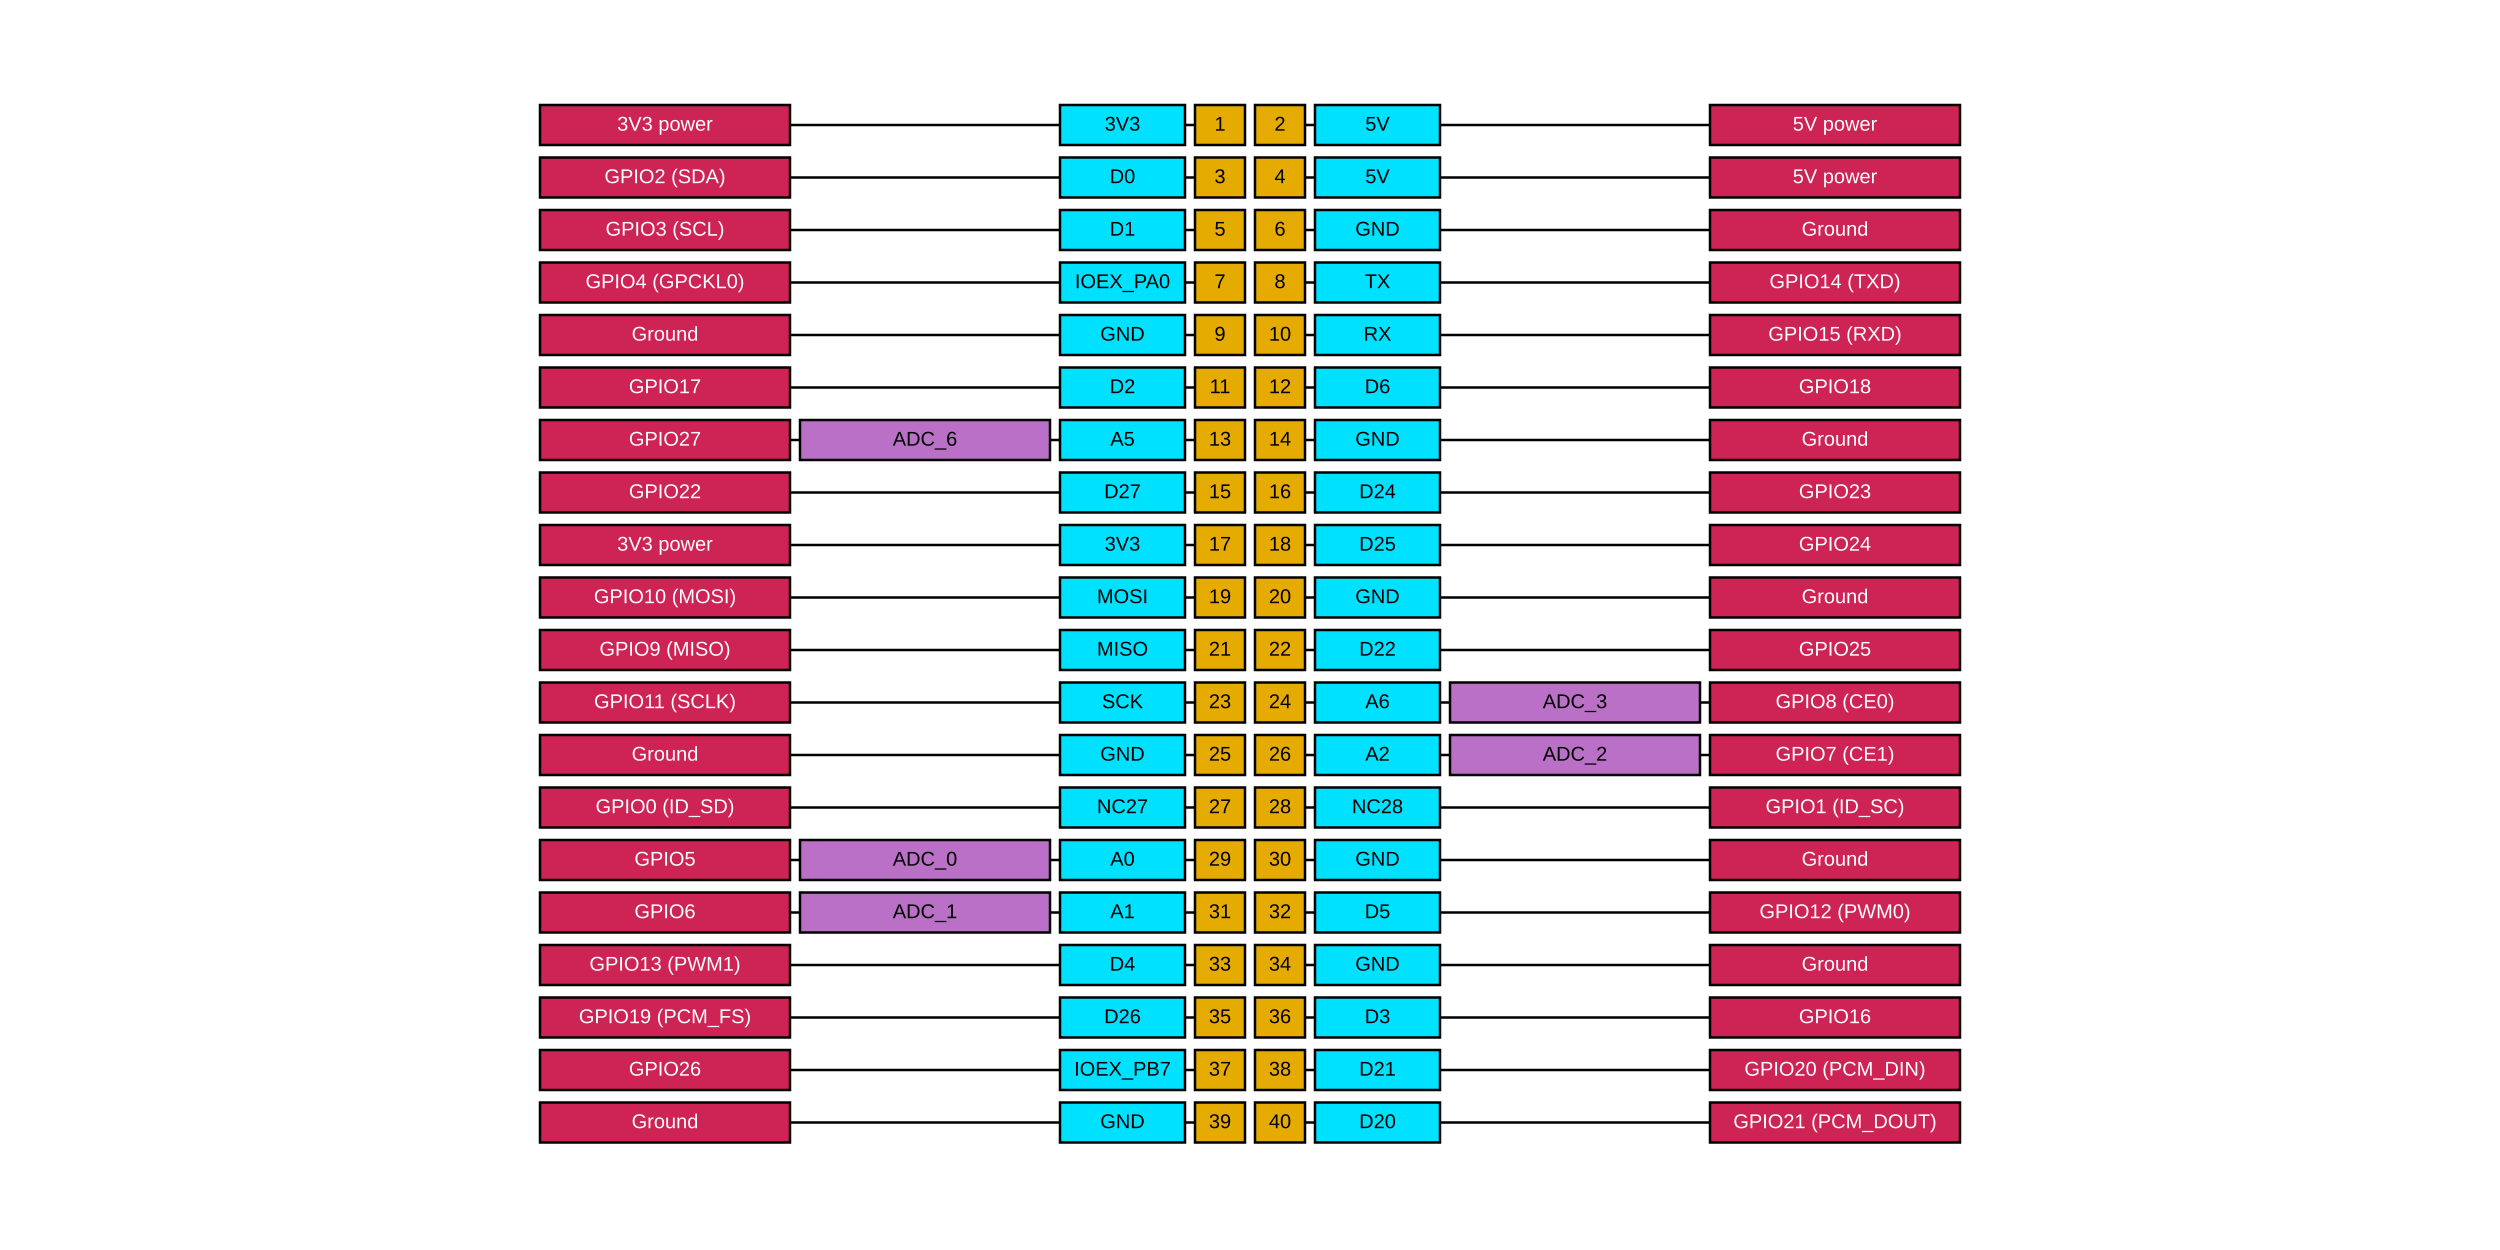
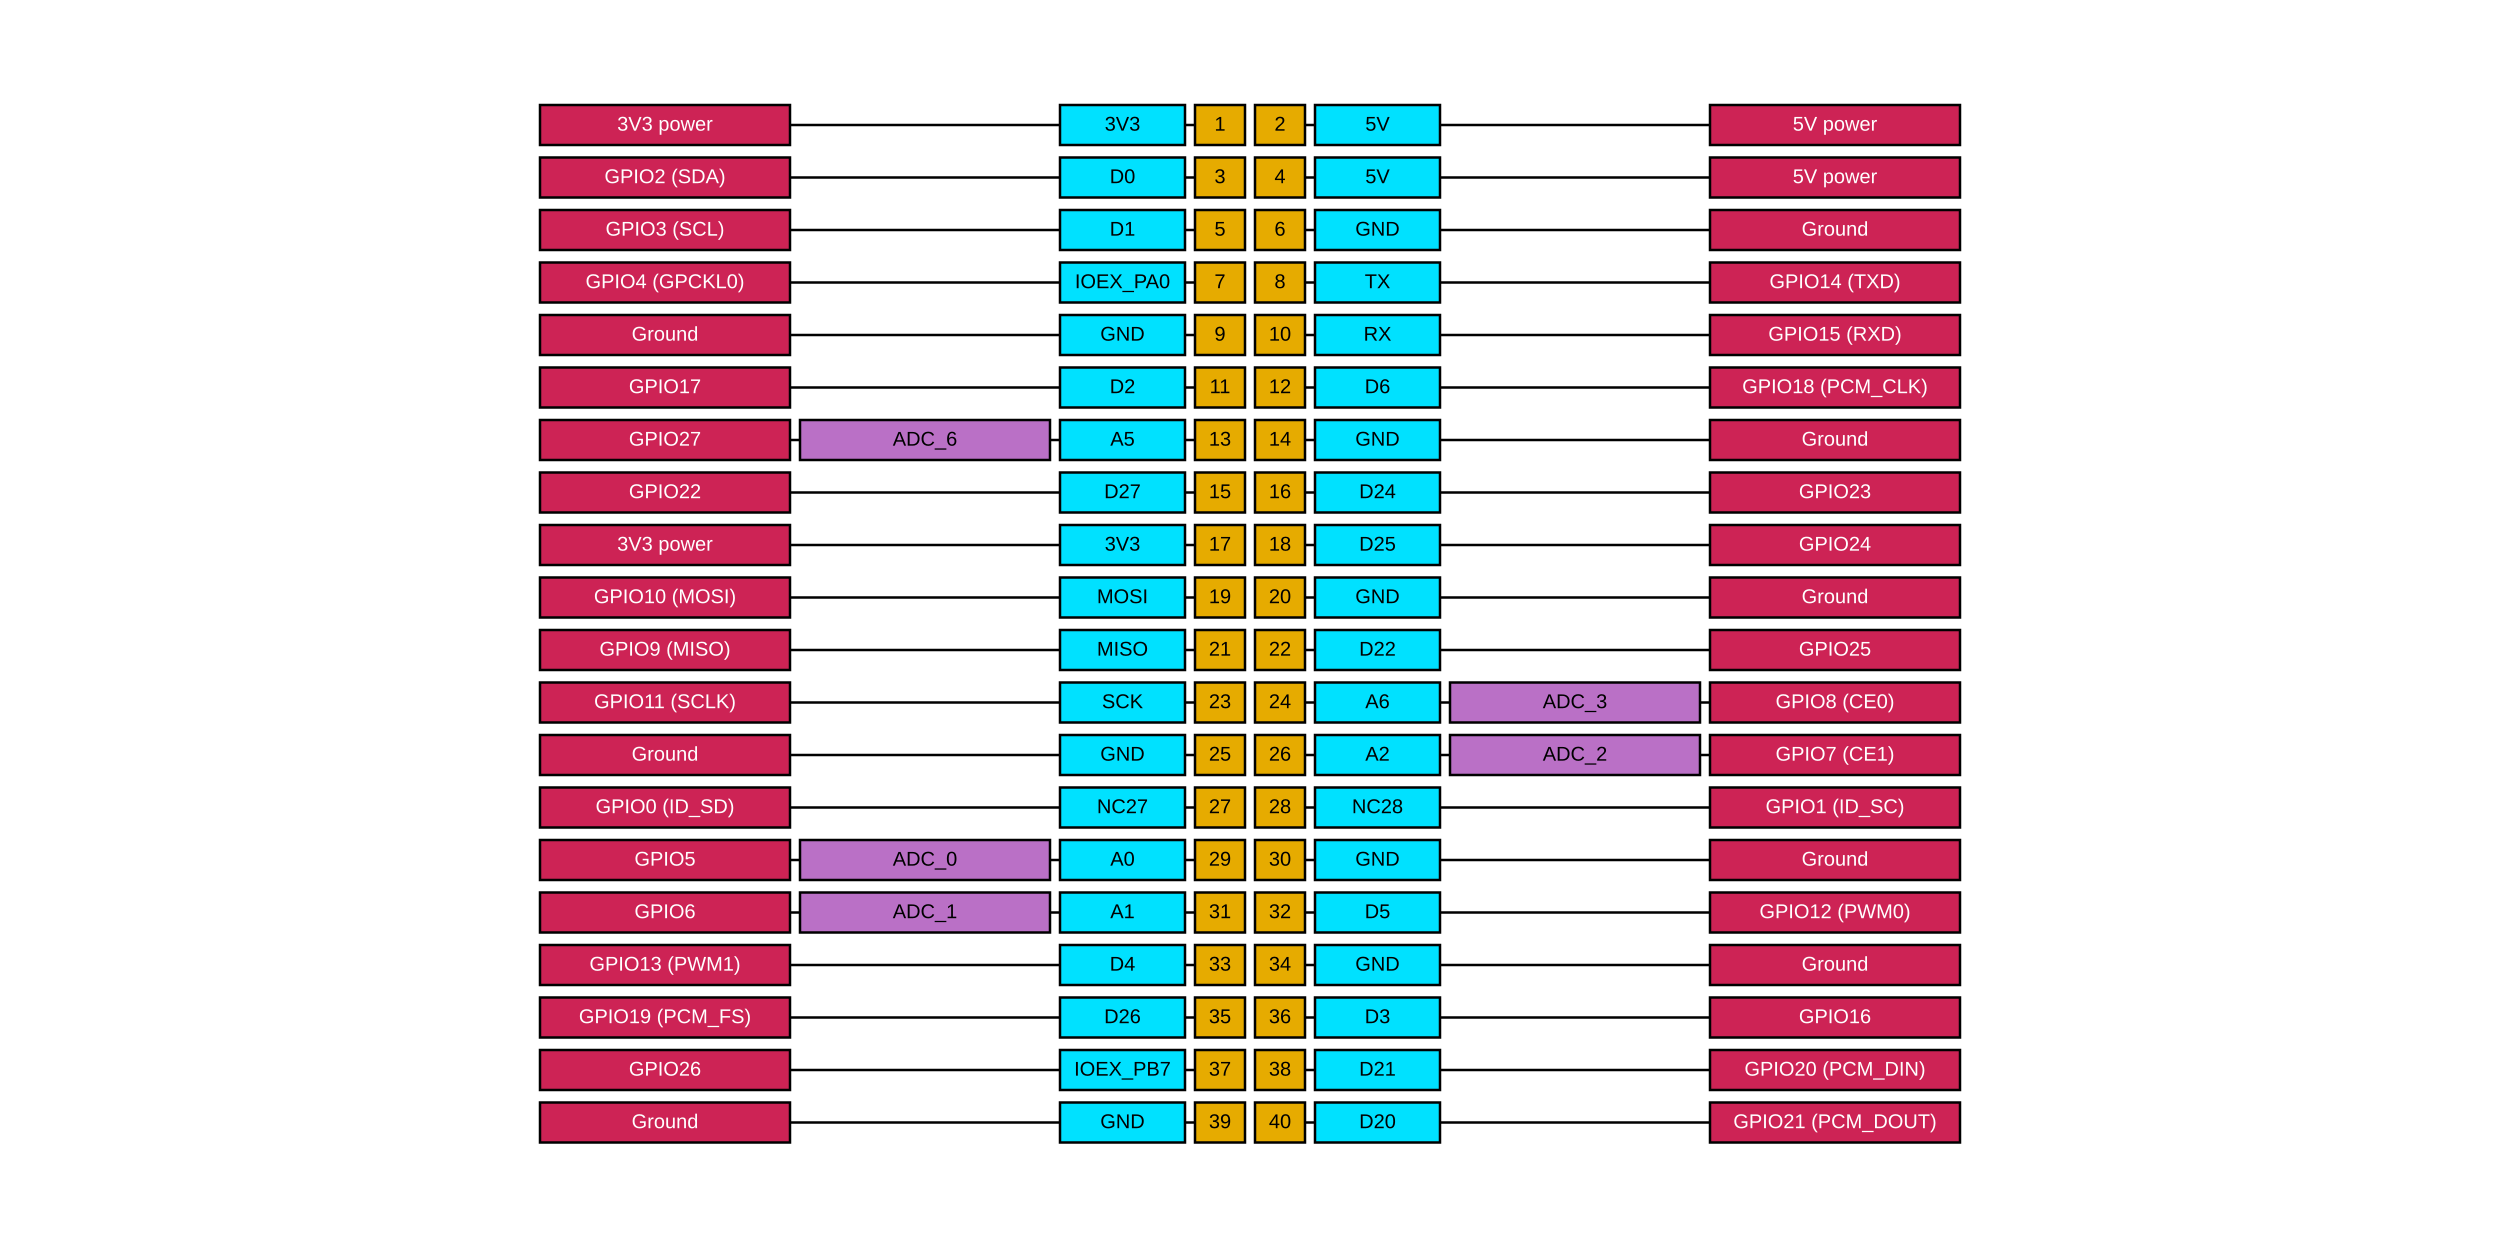
<svg xmlns="http://www.w3.org/2000/svg" width="1000" height="500">
  <rect x="0" y="0" width="1000" height="500" fill="white">
  </rect>
  <g transform="translate(498,50) ">
    <line x1="0" y1="0" x2="0" y2="0" stroke="black" stroke-width="1">
    </line>
    <rect x="-20" y="-8" width="20" height="16" stroke="black" fill="#E6AB00">
    </rect>
    <text x="-10" y="0" text-anchor="middle" dominant-baseline="middle" font-family="Arial, Helvetica, sans-serif" font-size="8px" fill="black">
1    </text>
    <line x1="-20" y1="0" x2="-24" y2="0" stroke="black" stroke-width="1">
    </line>
    <rect x="-74" y="-8" width="50" height="16" stroke="black" fill="#00E1FF">
    </rect>
    <text x="-49" y="0" text-anchor="middle" dominant-baseline="middle" font-family="Arial, Helvetica, sans-serif" font-size="8px" fill="black">
3V3    </text>
    <line x1="-74" y1="0" x2="-182" y2="0" stroke="black" stroke-width="1">
    </line>
    <rect x="-282" y="-8" width="100" height="16" stroke="black" fill="#CD2355">
    </rect>
    <text x="-232" y="0" text-anchor="middle" dominant-baseline="middle" font-family="Arial, Helvetica, sans-serif" font-size="8px" fill="white">
3V3 power    </text>
  </g>
  <g transform="translate(498,71) ">
    <line x1="0" y1="0" x2="0" y2="0" stroke="black" stroke-width="1">
    </line>
    <rect x="-20" y="-8" width="20" height="16" stroke="black" fill="#E6AB00">
    </rect>
    <text x="-10" y="0" text-anchor="middle" dominant-baseline="middle" font-family="Arial, Helvetica, sans-serif" font-size="8px" fill="black">
3    </text>
    <line x1="-20" y1="0" x2="-24" y2="0" stroke="black" stroke-width="1">
    </line>
    <rect x="-74" y="-8" width="50" height="16" stroke="black" fill="#00E1FF">
    </rect>
    <text x="-49" y="0" text-anchor="middle" dominant-baseline="middle" font-family="Arial, Helvetica, sans-serif" font-size="8px" fill="black">
D0    </text>
    <line x1="-74" y1="0" x2="-182" y2="0" stroke="black" stroke-width="1">
    </line>
    <rect x="-282" y="-8" width="100" height="16" stroke="black" fill="#CD2355">
    </rect>
    <text x="-232" y="0" text-anchor="middle" dominant-baseline="middle" font-family="Arial, Helvetica, sans-serif" font-size="8px" fill="white">
GPIO2 (SDA)    </text>
  </g>
  <g transform="translate(498,92) ">
    <line x1="0" y1="0" x2="0" y2="0" stroke="black" stroke-width="1">
    </line>
    <rect x="-20" y="-8" width="20" height="16" stroke="black" fill="#E6AB00">
    </rect>
    <text x="-10" y="0" text-anchor="middle" dominant-baseline="middle" font-family="Arial, Helvetica, sans-serif" font-size="8px" fill="black">
5    </text>
    <line x1="-20" y1="0" x2="-24" y2="0" stroke="black" stroke-width="1">
    </line>
    <rect x="-74" y="-8" width="50" height="16" stroke="black" fill="#00E1FF">
    </rect>
    <text x="-49" y="0" text-anchor="middle" dominant-baseline="middle" font-family="Arial, Helvetica, sans-serif" font-size="8px" fill="black">
D1    </text>
    <line x1="-74" y1="0" x2="-182" y2="0" stroke="black" stroke-width="1">
    </line>
    <rect x="-282" y="-8" width="100" height="16" stroke="black" fill="#CD2355">
    </rect>
    <text x="-232" y="0" text-anchor="middle" dominant-baseline="middle" font-family="Arial, Helvetica, sans-serif" font-size="8px" fill="white">
GPIO3 (SCL)    </text>
  </g>
  <g transform="translate(498,113) ">
    <line x1="0" y1="0" x2="0" y2="0" stroke="black" stroke-width="1">
    </line>
    <rect x="-20" y="-8" width="20" height="16" stroke="black" fill="#E6AB00">
    </rect>
    <text x="-10" y="0" text-anchor="middle" dominant-baseline="middle" font-family="Arial, Helvetica, sans-serif" font-size="8px" fill="black">
7    </text>
    <line x1="-20" y1="0" x2="-24" y2="0" stroke="black" stroke-width="1">
    </line>
    <rect x="-74" y="-8" width="50" height="16" stroke="black" fill="#00E1FF">
    </rect>
    <text x="-49" y="0" text-anchor="middle" dominant-baseline="middle" font-family="Arial, Helvetica, sans-serif" font-size="8px" fill="black">
IOEX_PA0    </text>
    <line x1="-74" y1="0" x2="-182" y2="0" stroke="black" stroke-width="1">
    </line>
    <rect x="-282" y="-8" width="100" height="16" stroke="black" fill="#CD2355">
    </rect>
    <text x="-232" y="0" text-anchor="middle" dominant-baseline="middle" font-family="Arial, Helvetica, sans-serif" font-size="8px" fill="white">
GPIO4 (GPCKL0)    </text>
  </g>
  <g transform="translate(498,134) ">
    <line x1="0" y1="0" x2="0" y2="0" stroke="black" stroke-width="1">
    </line>
    <rect x="-20" y="-8" width="20" height="16" stroke="black" fill="#E6AB00">
    </rect>
    <text x="-10" y="0" text-anchor="middle" dominant-baseline="middle" font-family="Arial, Helvetica, sans-serif" font-size="8px" fill="black">
9    </text>
    <line x1="-20" y1="0" x2="-24" y2="0" stroke="black" stroke-width="1">
    </line>
    <rect x="-74" y="-8" width="50" height="16" stroke="black" fill="#00E1FF">
    </rect>
    <text x="-49" y="0" text-anchor="middle" dominant-baseline="middle" font-family="Arial, Helvetica, sans-serif" font-size="8px" fill="black">
GND    </text>
    <line x1="-74" y1="0" x2="-182" y2="0" stroke="black" stroke-width="1">
    </line>
    <rect x="-282" y="-8" width="100" height="16" stroke="black" fill="#CD2355">
    </rect>
    <text x="-232" y="0" text-anchor="middle" dominant-baseline="middle" font-family="Arial, Helvetica, sans-serif" font-size="8px" fill="white">
Ground    </text>
  </g>
  <g transform="translate(498,155) ">
    <line x1="0" y1="0" x2="0" y2="0" stroke="black" stroke-width="1">
    </line>
    <rect x="-20" y="-8" width="20" height="16" stroke="black" fill="#E6AB00">
    </rect>
    <text x="-10" y="0" text-anchor="middle" dominant-baseline="middle" font-family="Arial, Helvetica, sans-serif" font-size="8px" fill="black">
11    </text>
    <line x1="-20" y1="0" x2="-24" y2="0" stroke="black" stroke-width="1">
    </line>
    <rect x="-74" y="-8" width="50" height="16" stroke="black" fill="#00E1FF">
    </rect>
    <text x="-49" y="0" text-anchor="middle" dominant-baseline="middle" font-family="Arial, Helvetica, sans-serif" font-size="8px" fill="black">
D2    </text>
    <line x1="-74" y1="0" x2="-182" y2="0" stroke="black" stroke-width="1">
    </line>
    <rect x="-282" y="-8" width="100" height="16" stroke="black" fill="#CD2355">
    </rect>
    <text x="-232" y="0" text-anchor="middle" dominant-baseline="middle" font-family="Arial, Helvetica, sans-serif" font-size="8px" fill="white">
GPIO17    </text>
  </g>
  <g transform="translate(498,176) ">
    <line x1="0" y1="0" x2="0" y2="0" stroke="black" stroke-width="1">
    </line>
    <rect x="-20" y="-8" width="20" height="16" stroke="black" fill="#E6AB00">
    </rect>
    <text x="-10" y="0" text-anchor="middle" dominant-baseline="middle" font-family="Arial, Helvetica, sans-serif" font-size="8px" fill="black">
13    </text>
    <line x1="-20" y1="0" x2="-24" y2="0" stroke="black" stroke-width="1">
    </line>
    <rect x="-74" y="-8" width="50" height="16" stroke="black" fill="#00E1FF">
    </rect>
    <text x="-49" y="0" text-anchor="middle" dominant-baseline="middle" font-family="Arial, Helvetica, sans-serif" font-size="8px" fill="black">
A5    </text>
    <line x1="-74" y1="0" x2="-78" y2="0" stroke="black" stroke-width="1">
    </line>
    <rect x="-178" y="-8" width="100" height="16" stroke="black" fill="#BA70C6">
    </rect>
    <text x="-128" y="0" text-anchor="middle" dominant-baseline="middle" font-family="Arial, Helvetica, sans-serif" font-size="8px" fill="black">
ADC_6    </text>
    <line x1="-178" y1="0" x2="-182" y2="0" stroke="black" stroke-width="1">
    </line>
    <rect x="-282" y="-8" width="100" height="16" stroke="black" fill="#CD2355">
    </rect>
    <text x="-232" y="0" text-anchor="middle" dominant-baseline="middle" font-family="Arial, Helvetica, sans-serif" font-size="8px" fill="white">
GPIO27    </text>
  </g>
  <g transform="translate(498,197) ">
    <line x1="0" y1="0" x2="0" y2="0" stroke="black" stroke-width="1">
    </line>
    <rect x="-20" y="-8" width="20" height="16" stroke="black" fill="#E6AB00">
    </rect>
    <text x="-10" y="0" text-anchor="middle" dominant-baseline="middle" font-family="Arial, Helvetica, sans-serif" font-size="8px" fill="black">
15    </text>
    <line x1="-20" y1="0" x2="-24" y2="0" stroke="black" stroke-width="1">
    </line>
    <rect x="-74" y="-8" width="50" height="16" stroke="black" fill="#00E1FF">
    </rect>
    <text x="-49" y="0" text-anchor="middle" dominant-baseline="middle" font-family="Arial, Helvetica, sans-serif" font-size="8px" fill="black">
D27    </text>
    <line x1="-74" y1="0" x2="-182" y2="0" stroke="black" stroke-width="1">
    </line>
    <rect x="-282" y="-8" width="100" height="16" stroke="black" fill="#CD2355">
    </rect>
    <text x="-232" y="0" text-anchor="middle" dominant-baseline="middle" font-family="Arial, Helvetica, sans-serif" font-size="8px" fill="white">
GPIO22    </text>
  </g>
  <g transform="translate(498,218) ">
    <line x1="0" y1="0" x2="0" y2="0" stroke="black" stroke-width="1">
    </line>
    <rect x="-20" y="-8" width="20" height="16" stroke="black" fill="#E6AB00">
    </rect>
    <text x="-10" y="0" text-anchor="middle" dominant-baseline="middle" font-family="Arial, Helvetica, sans-serif" font-size="8px" fill="black">
17    </text>
    <line x1="-20" y1="0" x2="-24" y2="0" stroke="black" stroke-width="1">
    </line>
    <rect x="-74" y="-8" width="50" height="16" stroke="black" fill="#00E1FF">
    </rect>
    <text x="-49" y="0" text-anchor="middle" dominant-baseline="middle" font-family="Arial, Helvetica, sans-serif" font-size="8px" fill="black">
3V3    </text>
    <line x1="-74" y1="0" x2="-182" y2="0" stroke="black" stroke-width="1">
    </line>
    <rect x="-282" y="-8" width="100" height="16" stroke="black" fill="#CD2355">
    </rect>
    <text x="-232" y="0" text-anchor="middle" dominant-baseline="middle" font-family="Arial, Helvetica, sans-serif" font-size="8px" fill="white">
3V3 power    </text>
  </g>
  <g transform="translate(498,239) ">
    <line x1="0" y1="0" x2="0" y2="0" stroke="black" stroke-width="1">
    </line>
    <rect x="-20" y="-8" width="20" height="16" stroke="black" fill="#E6AB00">
    </rect>
    <text x="-10" y="0" text-anchor="middle" dominant-baseline="middle" font-family="Arial, Helvetica, sans-serif" font-size="8px" fill="black">
19    </text>
    <line x1="-20" y1="0" x2="-24" y2="0" stroke="black" stroke-width="1">
    </line>
    <rect x="-74" y="-8" width="50" height="16" stroke="black" fill="#00E1FF">
    </rect>
    <text x="-49" y="0" text-anchor="middle" dominant-baseline="middle" font-family="Arial, Helvetica, sans-serif" font-size="8px" fill="black">
MOSI    </text>
    <line x1="-74" y1="0" x2="-182" y2="0" stroke="black" stroke-width="1">
    </line>
    <rect x="-282" y="-8" width="100" height="16" stroke="black" fill="#CD2355">
    </rect>
    <text x="-232" y="0" text-anchor="middle" dominant-baseline="middle" font-family="Arial, Helvetica, sans-serif" font-size="8px" fill="white">
GPIO10 (MOSI)    </text>
  </g>
  <g transform="translate(498,260) ">
    <line x1="0" y1="0" x2="0" y2="0" stroke="black" stroke-width="1">
    </line>
    <rect x="-20" y="-8" width="20" height="16" stroke="black" fill="#E6AB00">
    </rect>
    <text x="-10" y="0" text-anchor="middle" dominant-baseline="middle" font-family="Arial, Helvetica, sans-serif" font-size="8px" fill="black">
21    </text>
    <line x1="-20" y1="0" x2="-24" y2="0" stroke="black" stroke-width="1">
    </line>
    <rect x="-74" y="-8" width="50" height="16" stroke="black" fill="#00E1FF">
    </rect>
    <text x="-49" y="0" text-anchor="middle" dominant-baseline="middle" font-family="Arial, Helvetica, sans-serif" font-size="8px" fill="black">
MISO    </text>
    <line x1="-74" y1="0" x2="-182" y2="0" stroke="black" stroke-width="1">
    </line>
    <rect x="-282" y="-8" width="100" height="16" stroke="black" fill="#CD2355">
    </rect>
    <text x="-232" y="0" text-anchor="middle" dominant-baseline="middle" font-family="Arial, Helvetica, sans-serif" font-size="8px" fill="white">
GPIO9 (MISO)    </text>
  </g>
  <g transform="translate(498,281) ">
    <line x1="0" y1="0" x2="0" y2="0" stroke="black" stroke-width="1">
    </line>
    <rect x="-20" y="-8" width="20" height="16" stroke="black" fill="#E6AB00">
    </rect>
    <text x="-10" y="0" text-anchor="middle" dominant-baseline="middle" font-family="Arial, Helvetica, sans-serif" font-size="8px" fill="black">
23    </text>
    <line x1="-20" y1="0" x2="-24" y2="0" stroke="black" stroke-width="1">
    </line>
    <rect x="-74" y="-8" width="50" height="16" stroke="black" fill="#00E1FF">
    </rect>
    <text x="-49" y="0" text-anchor="middle" dominant-baseline="middle" font-family="Arial, Helvetica, sans-serif" font-size="8px" fill="black">
SCK    </text>
    <line x1="-74" y1="0" x2="-182" y2="0" stroke="black" stroke-width="1">
    </line>
    <rect x="-282" y="-8" width="100" height="16" stroke="black" fill="#CD2355">
    </rect>
    <text x="-232" y="0" text-anchor="middle" dominant-baseline="middle" font-family="Arial, Helvetica, sans-serif" font-size="8px" fill="white">
GPIO11 (SCLK)    </text>
  </g>
  <g transform="translate(498,302) ">
    <line x1="0" y1="0" x2="0" y2="0" stroke="black" stroke-width="1">
    </line>
    <rect x="-20" y="-8" width="20" height="16" stroke="black" fill="#E6AB00">
    </rect>
    <text x="-10" y="0" text-anchor="middle" dominant-baseline="middle" font-family="Arial, Helvetica, sans-serif" font-size="8px" fill="black">
25    </text>
    <line x1="-20" y1="0" x2="-24" y2="0" stroke="black" stroke-width="1">
    </line>
    <rect x="-74" y="-8" width="50" height="16" stroke="black" fill="#00E1FF">
    </rect>
    <text x="-49" y="0" text-anchor="middle" dominant-baseline="middle" font-family="Arial, Helvetica, sans-serif" font-size="8px" fill="black">
GND    </text>
    <line x1="-74" y1="0" x2="-182" y2="0" stroke="black" stroke-width="1">
    </line>
    <rect x="-282" y="-8" width="100" height="16" stroke="black" fill="#CD2355">
    </rect>
    <text x="-232" y="0" text-anchor="middle" dominant-baseline="middle" font-family="Arial, Helvetica, sans-serif" font-size="8px" fill="white">
Ground    </text>
  </g>
  <g transform="translate(498,323) ">
    <line x1="0" y1="0" x2="0" y2="0" stroke="black" stroke-width="1">
    </line>
    <rect x="-20" y="-8" width="20" height="16" stroke="black" fill="#E6AB00">
    </rect>
    <text x="-10" y="0" text-anchor="middle" dominant-baseline="middle" font-family="Arial, Helvetica, sans-serif" font-size="8px" fill="black">
27    </text>
    <line x1="-20" y1="0" x2="-24" y2="0" stroke="black" stroke-width="1">
    </line>
    <rect x="-74" y="-8" width="50" height="16" stroke="black" fill="#00E1FF">
    </rect>
    <text x="-49" y="0" text-anchor="middle" dominant-baseline="middle" font-family="Arial, Helvetica, sans-serif" font-size="8px" fill="black">
NC27    </text>
    <line x1="-74" y1="0" x2="-182" y2="0" stroke="black" stroke-width="1">
    </line>
    <rect x="-282" y="-8" width="100" height="16" stroke="black" fill="#CD2355">
    </rect>
    <text x="-232" y="0" text-anchor="middle" dominant-baseline="middle" font-family="Arial, Helvetica, sans-serif" font-size="8px" fill="white">
GPIO0 (ID_SD)    </text>
  </g>
  <g transform="translate(498,344) ">
    <line x1="0" y1="0" x2="0" y2="0" stroke="black" stroke-width="1">
    </line>
    <rect x="-20" y="-8" width="20" height="16" stroke="black" fill="#E6AB00">
    </rect>
    <text x="-10" y="0" text-anchor="middle" dominant-baseline="middle" font-family="Arial, Helvetica, sans-serif" font-size="8px" fill="black">
29    </text>
    <line x1="-20" y1="0" x2="-24" y2="0" stroke="black" stroke-width="1">
    </line>
    <rect x="-74" y="-8" width="50" height="16" stroke="black" fill="#00E1FF">
    </rect>
    <text x="-49" y="0" text-anchor="middle" dominant-baseline="middle" font-family="Arial, Helvetica, sans-serif" font-size="8px" fill="black">
A0    </text>
    <line x1="-74" y1="0" x2="-78" y2="0" stroke="black" stroke-width="1">
    </line>
    <rect x="-178" y="-8" width="100" height="16" stroke="black" fill="#BA70C6">
    </rect>
    <text x="-128" y="0" text-anchor="middle" dominant-baseline="middle" font-family="Arial, Helvetica, sans-serif" font-size="8px" fill="black">
ADC_0    </text>
    <line x1="-178" y1="0" x2="-182" y2="0" stroke="black" stroke-width="1">
    </line>
    <rect x="-282" y="-8" width="100" height="16" stroke="black" fill="#CD2355">
    </rect>
    <text x="-232" y="0" text-anchor="middle" dominant-baseline="middle" font-family="Arial, Helvetica, sans-serif" font-size="8px" fill="white">
GPIO5    </text>
  </g>
  <g transform="translate(498,365) ">
    <line x1="0" y1="0" x2="0" y2="0" stroke="black" stroke-width="1">
    </line>
    <rect x="-20" y="-8" width="20" height="16" stroke="black" fill="#E6AB00">
    </rect>
    <text x="-10" y="0" text-anchor="middle" dominant-baseline="middle" font-family="Arial, Helvetica, sans-serif" font-size="8px" fill="black">
31    </text>
    <line x1="-20" y1="0" x2="-24" y2="0" stroke="black" stroke-width="1">
    </line>
    <rect x="-74" y="-8" width="50" height="16" stroke="black" fill="#00E1FF">
    </rect>
    <text x="-49" y="0" text-anchor="middle" dominant-baseline="middle" font-family="Arial, Helvetica, sans-serif" font-size="8px" fill="black">
A1    </text>
    <line x1="-74" y1="0" x2="-78" y2="0" stroke="black" stroke-width="1">
    </line>
    <rect x="-178" y="-8" width="100" height="16" stroke="black" fill="#BA70C6">
    </rect>
    <text x="-128" y="0" text-anchor="middle" dominant-baseline="middle" font-family="Arial, Helvetica, sans-serif" font-size="8px" fill="black">
ADC_1    </text>
    <line x1="-178" y1="0" x2="-182" y2="0" stroke="black" stroke-width="1">
    </line>
    <rect x="-282" y="-8" width="100" height="16" stroke="black" fill="#CD2355">
    </rect>
    <text x="-232" y="0" text-anchor="middle" dominant-baseline="middle" font-family="Arial, Helvetica, sans-serif" font-size="8px" fill="white">
GPIO6    </text>
  </g>
  <g transform="translate(498,386) ">
    <line x1="0" y1="0" x2="0" y2="0" stroke="black" stroke-width="1">
    </line>
    <rect x="-20" y="-8" width="20" height="16" stroke="black" fill="#E6AB00">
    </rect>
    <text x="-10" y="0" text-anchor="middle" dominant-baseline="middle" font-family="Arial, Helvetica, sans-serif" font-size="8px" fill="black">
33    </text>
    <line x1="-20" y1="0" x2="-24" y2="0" stroke="black" stroke-width="1">
    </line>
    <rect x="-74" y="-8" width="50" height="16" stroke="black" fill="#00E1FF">
    </rect>
    <text x="-49" y="0" text-anchor="middle" dominant-baseline="middle" font-family="Arial, Helvetica, sans-serif" font-size="8px" fill="black">
D4    </text>
    <line x1="-74" y1="0" x2="-182" y2="0" stroke="black" stroke-width="1">
    </line>
    <rect x="-282" y="-8" width="100" height="16" stroke="black" fill="#CD2355">
    </rect>
    <text x="-232" y="0" text-anchor="middle" dominant-baseline="middle" font-family="Arial, Helvetica, sans-serif" font-size="8px" fill="white">
GPIO13 (PWM1)    </text>
  </g>
  <g transform="translate(498,407) ">
    <line x1="0" y1="0" x2="0" y2="0" stroke="black" stroke-width="1">
    </line>
    <rect x="-20" y="-8" width="20" height="16" stroke="black" fill="#E6AB00">
    </rect>
    <text x="-10" y="0" text-anchor="middle" dominant-baseline="middle" font-family="Arial, Helvetica, sans-serif" font-size="8px" fill="black">
35    </text>
    <line x1="-20" y1="0" x2="-24" y2="0" stroke="black" stroke-width="1">
    </line>
    <rect x="-74" y="-8" width="50" height="16" stroke="black" fill="#00E1FF">
    </rect>
    <text x="-49" y="0" text-anchor="middle" dominant-baseline="middle" font-family="Arial, Helvetica, sans-serif" font-size="8px" fill="black">
D26    </text>
    <line x1="-74" y1="0" x2="-182" y2="0" stroke="black" stroke-width="1">
    </line>
    <rect x="-282" y="-8" width="100" height="16" stroke="black" fill="#CD2355">
    </rect>
    <text x="-232" y="0" text-anchor="middle" dominant-baseline="middle" font-family="Arial, Helvetica, sans-serif" font-size="8px" fill="white">
GPIO19 (PCM_FS)    </text>
  </g>
  <g transform="translate(498,428) ">
    <line x1="0" y1="0" x2="0" y2="0" stroke="black" stroke-width="1">
    </line>
    <rect x="-20" y="-8" width="20" height="16" stroke="black" fill="#E6AB00">
    </rect>
    <text x="-10" y="0" text-anchor="middle" dominant-baseline="middle" font-family="Arial, Helvetica, sans-serif" font-size="8px" fill="black">
37    </text>
    <line x1="-20" y1="0" x2="-24" y2="0" stroke="black" stroke-width="1">
    </line>
    <rect x="-74" y="-8" width="50" height="16" stroke="black" fill="#00E1FF">
    </rect>
    <text x="-49" y="0" text-anchor="middle" dominant-baseline="middle" font-family="Arial, Helvetica, sans-serif" font-size="8px" fill="black">
IOEX_PB7    </text>
    <line x1="-74" y1="0" x2="-182" y2="0" stroke="black" stroke-width="1">
    </line>
    <rect x="-282" y="-8" width="100" height="16" stroke="black" fill="#CD2355">
    </rect>
    <text x="-232" y="0" text-anchor="middle" dominant-baseline="middle" font-family="Arial, Helvetica, sans-serif" font-size="8px" fill="white">
GPIO26    </text>
  </g>
  <g transform="translate(498,449) ">
    <line x1="0" y1="0" x2="0" y2="0" stroke="black" stroke-width="1">
    </line>
    <rect x="-20" y="-8" width="20" height="16" stroke="black" fill="#E6AB00">
    </rect>
    <text x="-10" y="0" text-anchor="middle" dominant-baseline="middle" font-family="Arial, Helvetica, sans-serif" font-size="8px" fill="black">
39    </text>
    <line x1="-20" y1="0" x2="-24" y2="0" stroke="black" stroke-width="1">
    </line>
    <rect x="-74" y="-8" width="50" height="16" stroke="black" fill="#00E1FF">
    </rect>
    <text x="-49" y="0" text-anchor="middle" dominant-baseline="middle" font-family="Arial, Helvetica, sans-serif" font-size="8px" fill="black">
GND    </text>
    <line x1="-74" y1="0" x2="-182" y2="0" stroke="black" stroke-width="1">
    </line>
    <rect x="-282" y="-8" width="100" height="16" stroke="black" fill="#CD2355">
    </rect>
    <text x="-232" y="0" text-anchor="middle" dominant-baseline="middle" font-family="Arial, Helvetica, sans-serif" font-size="8px" fill="white">
Ground    </text>
  </g>
  <g transform="translate(502,50) ">
    <line x1="0" y1="0" x2="0" y2="0" stroke="black" stroke-width="1">
    </line>
    <rect x="0" y="-8" width="20" height="16" stroke="black" fill="#E6AB00">
    </rect>
    <text x="10" y="0" text-anchor="middle" dominant-baseline="middle" font-family="Arial, Helvetica, sans-serif" font-size="8px" fill="black">
2    </text>
    <line x1="20" y1="0" x2="24" y2="0" stroke="black" stroke-width="1">
    </line>
    <rect x="24" y="-8" width="50" height="16" stroke="black" fill="#00E1FF">
    </rect>
    <text x="49" y="0" text-anchor="middle" dominant-baseline="middle" font-family="Arial, Helvetica, sans-serif" font-size="8px" fill="black">
5V    </text>
    <line x1="74" y1="0" x2="182" y2="0" stroke="black" stroke-width="1">
    </line>
    <rect x="182" y="-8" width="100" height="16" stroke="black" fill="#CD2355">
    </rect>
    <text x="232" y="0" text-anchor="middle" dominant-baseline="middle" font-family="Arial, Helvetica, sans-serif" font-size="8px" fill="white">
5V power    </text>
  </g>
  <g transform="translate(502,71) ">
    <line x1="0" y1="0" x2="0" y2="0" stroke="black" stroke-width="1">
    </line>
    <rect x="0" y="-8" width="20" height="16" stroke="black" fill="#E6AB00">
    </rect>
    <text x="10" y="0" text-anchor="middle" dominant-baseline="middle" font-family="Arial, Helvetica, sans-serif" font-size="8px" fill="black">
4    </text>
    <line x1="20" y1="0" x2="24" y2="0" stroke="black" stroke-width="1">
    </line>
    <rect x="24" y="-8" width="50" height="16" stroke="black" fill="#00E1FF">
    </rect>
    <text x="49" y="0" text-anchor="middle" dominant-baseline="middle" font-family="Arial, Helvetica, sans-serif" font-size="8px" fill="black">
5V    </text>
    <line x1="74" y1="0" x2="182" y2="0" stroke="black" stroke-width="1">
    </line>
    <rect x="182" y="-8" width="100" height="16" stroke="black" fill="#CD2355">
    </rect>
    <text x="232" y="0" text-anchor="middle" dominant-baseline="middle" font-family="Arial, Helvetica, sans-serif" font-size="8px" fill="white">
5V power    </text>
  </g>
  <g transform="translate(502,92) ">
    <line x1="0" y1="0" x2="0" y2="0" stroke="black" stroke-width="1">
    </line>
    <rect x="0" y="-8" width="20" height="16" stroke="black" fill="#E6AB00">
    </rect>
    <text x="10" y="0" text-anchor="middle" dominant-baseline="middle" font-family="Arial, Helvetica, sans-serif" font-size="8px" fill="black">
6    </text>
    <line x1="20" y1="0" x2="24" y2="0" stroke="black" stroke-width="1">
    </line>
    <rect x="24" y="-8" width="50" height="16" stroke="black" fill="#00E1FF">
    </rect>
    <text x="49" y="0" text-anchor="middle" dominant-baseline="middle" font-family="Arial, Helvetica, sans-serif" font-size="8px" fill="black">
GND    </text>
    <line x1="74" y1="0" x2="182" y2="0" stroke="black" stroke-width="1">
    </line>
    <rect x="182" y="-8" width="100" height="16" stroke="black" fill="#CD2355">
    </rect>
    <text x="232" y="0" text-anchor="middle" dominant-baseline="middle" font-family="Arial, Helvetica, sans-serif" font-size="8px" fill="white">
Ground    </text>
  </g>
  <g transform="translate(502,113) ">
    <line x1="0" y1="0" x2="0" y2="0" stroke="black" stroke-width="1">
    </line>
    <rect x="0" y="-8" width="20" height="16" stroke="black" fill="#E6AB00">
    </rect>
    <text x="10" y="0" text-anchor="middle" dominant-baseline="middle" font-family="Arial, Helvetica, sans-serif" font-size="8px" fill="black">
8    </text>
    <line x1="20" y1="0" x2="24" y2="0" stroke="black" stroke-width="1">
    </line>
    <rect x="24" y="-8" width="50" height="16" stroke="black" fill="#00E1FF">
    </rect>
    <text x="49" y="0" text-anchor="middle" dominant-baseline="middle" font-family="Arial, Helvetica, sans-serif" font-size="8px" fill="black">
TX    </text>
    <line x1="74" y1="0" x2="182" y2="0" stroke="black" stroke-width="1">
    </line>
    <rect x="182" y="-8" width="100" height="16" stroke="black" fill="#CD2355">
    </rect>
    <text x="232" y="0" text-anchor="middle" dominant-baseline="middle" font-family="Arial, Helvetica, sans-serif" font-size="8px" fill="white">
GPIO14 (TXD)    </text>
  </g>
  <g transform="translate(502,134) ">
    <line x1="0" y1="0" x2="0" y2="0" stroke="black" stroke-width="1">
    </line>
    <rect x="0" y="-8" width="20" height="16" stroke="black" fill="#E6AB00">
    </rect>
    <text x="10" y="0" text-anchor="middle" dominant-baseline="middle" font-family="Arial, Helvetica, sans-serif" font-size="8px" fill="black">
10    </text>
    <line x1="20" y1="0" x2="24" y2="0" stroke="black" stroke-width="1">
    </line>
    <rect x="24" y="-8" width="50" height="16" stroke="black" fill="#00E1FF">
    </rect>
    <text x="49" y="0" text-anchor="middle" dominant-baseline="middle" font-family="Arial, Helvetica, sans-serif" font-size="8px" fill="black">
RX    </text>
    <line x1="74" y1="0" x2="182" y2="0" stroke="black" stroke-width="1">
    </line>
    <rect x="182" y="-8" width="100" height="16" stroke="black" fill="#CD2355">
    </rect>
    <text x="232" y="0" text-anchor="middle" dominant-baseline="middle" font-family="Arial, Helvetica, sans-serif" font-size="8px" fill="white">
GPIO15 (RXD)    </text>
  </g>
  <g transform="translate(502,155) ">
    <line x1="0" y1="0" x2="0" y2="0" stroke="black" stroke-width="1">
    </line>
    <rect x="0" y="-8" width="20" height="16" stroke="black" fill="#E6AB00">
    </rect>
    <text x="10" y="0" text-anchor="middle" dominant-baseline="middle" font-family="Arial, Helvetica, sans-serif" font-size="8px" fill="black">
12    </text>
    <line x1="20" y1="0" x2="24" y2="0" stroke="black" stroke-width="1">
    </line>
    <rect x="24" y="-8" width="50" height="16" stroke="black" fill="#00E1FF">
    </rect>
    <text x="49" y="0" text-anchor="middle" dominant-baseline="middle" font-family="Arial, Helvetica, sans-serif" font-size="8px" fill="black">
D6    </text>
    <line x1="74" y1="0" x2="182" y2="0" stroke="black" stroke-width="1">
    </line>
    <rect x="182" y="-8" width="100" height="16" stroke="black" fill="#CD2355">
    </rect>
    <text x="232" y="0" text-anchor="middle" dominant-baseline="middle" font-family="Arial, Helvetica, sans-serif" font-size="8px" fill="white">
- GPIO18    </text>
+ GPIO18 (PCM_CLK)    </text>
  </g>
  <g transform="translate(502,176) ">
    <line x1="0" y1="0" x2="0" y2="0" stroke="black" stroke-width="1">
    </line>
    <rect x="0" y="-8" width="20" height="16" stroke="black" fill="#E6AB00">
    </rect>
    <text x="10" y="0" text-anchor="middle" dominant-baseline="middle" font-family="Arial, Helvetica, sans-serif" font-size="8px" fill="black">
14    </text>
    <line x1="20" y1="0" x2="24" y2="0" stroke="black" stroke-width="1">
    </line>
    <rect x="24" y="-8" width="50" height="16" stroke="black" fill="#00E1FF">
    </rect>
    <text x="49" y="0" text-anchor="middle" dominant-baseline="middle" font-family="Arial, Helvetica, sans-serif" font-size="8px" fill="black">
GND    </text>
    <line x1="74" y1="0" x2="182" y2="0" stroke="black" stroke-width="1">
    </line>
    <rect x="182" y="-8" width="100" height="16" stroke="black" fill="#CD2355">
    </rect>
    <text x="232" y="0" text-anchor="middle" dominant-baseline="middle" font-family="Arial, Helvetica, sans-serif" font-size="8px" fill="white">
Ground    </text>
  </g>
  <g transform="translate(502,197) ">
    <line x1="0" y1="0" x2="0" y2="0" stroke="black" stroke-width="1">
    </line>
    <rect x="0" y="-8" width="20" height="16" stroke="black" fill="#E6AB00">
    </rect>
    <text x="10" y="0" text-anchor="middle" dominant-baseline="middle" font-family="Arial, Helvetica, sans-serif" font-size="8px" fill="black">
16    </text>
    <line x1="20" y1="0" x2="24" y2="0" stroke="black" stroke-width="1">
    </line>
    <rect x="24" y="-8" width="50" height="16" stroke="black" fill="#00E1FF">
    </rect>
    <text x="49" y="0" text-anchor="middle" dominant-baseline="middle" font-family="Arial, Helvetica, sans-serif" font-size="8px" fill="black">
D24    </text>
    <line x1="74" y1="0" x2="182" y2="0" stroke="black" stroke-width="1">
    </line>
    <rect x="182" y="-8" width="100" height="16" stroke="black" fill="#CD2355">
    </rect>
    <text x="232" y="0" text-anchor="middle" dominant-baseline="middle" font-family="Arial, Helvetica, sans-serif" font-size="8px" fill="white">
GPIO23    </text>
  </g>
  <g transform="translate(502,218) ">
    <line x1="0" y1="0" x2="0" y2="0" stroke="black" stroke-width="1">
    </line>
    <rect x="0" y="-8" width="20" height="16" stroke="black" fill="#E6AB00">
    </rect>
    <text x="10" y="0" text-anchor="middle" dominant-baseline="middle" font-family="Arial, Helvetica, sans-serif" font-size="8px" fill="black">
18    </text>
    <line x1="20" y1="0" x2="24" y2="0" stroke="black" stroke-width="1">
    </line>
    <rect x="24" y="-8" width="50" height="16" stroke="black" fill="#00E1FF">
    </rect>
    <text x="49" y="0" text-anchor="middle" dominant-baseline="middle" font-family="Arial, Helvetica, sans-serif" font-size="8px" fill="black">
D25    </text>
    <line x1="74" y1="0" x2="182" y2="0" stroke="black" stroke-width="1">
    </line>
    <rect x="182" y="-8" width="100" height="16" stroke="black" fill="#CD2355">
    </rect>
    <text x="232" y="0" text-anchor="middle" dominant-baseline="middle" font-family="Arial, Helvetica, sans-serif" font-size="8px" fill="white">
GPIO24    </text>
  </g>
  <g transform="translate(502,239) ">
    <line x1="0" y1="0" x2="0" y2="0" stroke="black" stroke-width="1">
    </line>
    <rect x="0" y="-8" width="20" height="16" stroke="black" fill="#E6AB00">
    </rect>
    <text x="10" y="0" text-anchor="middle" dominant-baseline="middle" font-family="Arial, Helvetica, sans-serif" font-size="8px" fill="black">
20    </text>
    <line x1="20" y1="0" x2="24" y2="0" stroke="black" stroke-width="1">
    </line>
    <rect x="24" y="-8" width="50" height="16" stroke="black" fill="#00E1FF">
    </rect>
    <text x="49" y="0" text-anchor="middle" dominant-baseline="middle" font-family="Arial, Helvetica, sans-serif" font-size="8px" fill="black">
GND    </text>
    <line x1="74" y1="0" x2="182" y2="0" stroke="black" stroke-width="1">
    </line>
    <rect x="182" y="-8" width="100" height="16" stroke="black" fill="#CD2355">
    </rect>
    <text x="232" y="0" text-anchor="middle" dominant-baseline="middle" font-family="Arial, Helvetica, sans-serif" font-size="8px" fill="white">
Ground    </text>
  </g>
  <g transform="translate(502,260) ">
    <line x1="0" y1="0" x2="0" y2="0" stroke="black" stroke-width="1">
    </line>
    <rect x="0" y="-8" width="20" height="16" stroke="black" fill="#E6AB00">
    </rect>
    <text x="10" y="0" text-anchor="middle" dominant-baseline="middle" font-family="Arial, Helvetica, sans-serif" font-size="8px" fill="black">
22    </text>
    <line x1="20" y1="0" x2="24" y2="0" stroke="black" stroke-width="1">
    </line>
    <rect x="24" y="-8" width="50" height="16" stroke="black" fill="#00E1FF">
    </rect>
    <text x="49" y="0" text-anchor="middle" dominant-baseline="middle" font-family="Arial, Helvetica, sans-serif" font-size="8px" fill="black">
D22    </text>
    <line x1="74" y1="0" x2="182" y2="0" stroke="black" stroke-width="1">
    </line>
    <rect x="182" y="-8" width="100" height="16" stroke="black" fill="#CD2355">
    </rect>
    <text x="232" y="0" text-anchor="middle" dominant-baseline="middle" font-family="Arial, Helvetica, sans-serif" font-size="8px" fill="white">
GPIO25    </text>
  </g>
  <g transform="translate(502,281) ">
    <line x1="0" y1="0" x2="0" y2="0" stroke="black" stroke-width="1">
    </line>
    <rect x="0" y="-8" width="20" height="16" stroke="black" fill="#E6AB00">
    </rect>
    <text x="10" y="0" text-anchor="middle" dominant-baseline="middle" font-family="Arial, Helvetica, sans-serif" font-size="8px" fill="black">
24    </text>
    <line x1="20" y1="0" x2="24" y2="0" stroke="black" stroke-width="1">
    </line>
    <rect x="24" y="-8" width="50" height="16" stroke="black" fill="#00E1FF">
    </rect>
    <text x="49" y="0" text-anchor="middle" dominant-baseline="middle" font-family="Arial, Helvetica, sans-serif" font-size="8px" fill="black">
A6    </text>
    <line x1="74" y1="0" x2="78" y2="0" stroke="black" stroke-width="1">
    </line>
    <rect x="78" y="-8" width="100" height="16" stroke="black" fill="#BA70C6">
    </rect>
    <text x="128" y="0" text-anchor="middle" dominant-baseline="middle" font-family="Arial, Helvetica, sans-serif" font-size="8px" fill="black">
ADC_3    </text>
    <line x1="178" y1="0" x2="182" y2="0" stroke="black" stroke-width="1">
    </line>
    <rect x="182" y="-8" width="100" height="16" stroke="black" fill="#CD2355">
    </rect>
    <text x="232" y="0" text-anchor="middle" dominant-baseline="middle" font-family="Arial, Helvetica, sans-serif" font-size="8px" fill="white">
GPIO8 (CE0)    </text>
  </g>
  <g transform="translate(502,302) ">
    <line x1="0" y1="0" x2="0" y2="0" stroke="black" stroke-width="1">
    </line>
    <rect x="0" y="-8" width="20" height="16" stroke="black" fill="#E6AB00">
    </rect>
    <text x="10" y="0" text-anchor="middle" dominant-baseline="middle" font-family="Arial, Helvetica, sans-serif" font-size="8px" fill="black">
26    </text>
    <line x1="20" y1="0" x2="24" y2="0" stroke="black" stroke-width="1">
    </line>
    <rect x="24" y="-8" width="50" height="16" stroke="black" fill="#00E1FF">
    </rect>
    <text x="49" y="0" text-anchor="middle" dominant-baseline="middle" font-family="Arial, Helvetica, sans-serif" font-size="8px" fill="black">
A2    </text>
    <line x1="74" y1="0" x2="78" y2="0" stroke="black" stroke-width="1">
    </line>
    <rect x="78" y="-8" width="100" height="16" stroke="black" fill="#BA70C6">
    </rect>
    <text x="128" y="0" text-anchor="middle" dominant-baseline="middle" font-family="Arial, Helvetica, sans-serif" font-size="8px" fill="black">
ADC_2    </text>
    <line x1="178" y1="0" x2="182" y2="0" stroke="black" stroke-width="1">
    </line>
    <rect x="182" y="-8" width="100" height="16" stroke="black" fill="#CD2355">
    </rect>
    <text x="232" y="0" text-anchor="middle" dominant-baseline="middle" font-family="Arial, Helvetica, sans-serif" font-size="8px" fill="white">
GPIO7 (CE1)    </text>
  </g>
  <g transform="translate(502,323) ">
    <line x1="0" y1="0" x2="0" y2="0" stroke="black" stroke-width="1">
    </line>
    <rect x="0" y="-8" width="20" height="16" stroke="black" fill="#E6AB00">
    </rect>
    <text x="10" y="0" text-anchor="middle" dominant-baseline="middle" font-family="Arial, Helvetica, sans-serif" font-size="8px" fill="black">
28    </text>
    <line x1="20" y1="0" x2="24" y2="0" stroke="black" stroke-width="1">
    </line>
    <rect x="24" y="-8" width="50" height="16" stroke="black" fill="#00E1FF">
    </rect>
    <text x="49" y="0" text-anchor="middle" dominant-baseline="middle" font-family="Arial, Helvetica, sans-serif" font-size="8px" fill="black">
NC28    </text>
    <line x1="74" y1="0" x2="182" y2="0" stroke="black" stroke-width="1">
    </line>
    <rect x="182" y="-8" width="100" height="16" stroke="black" fill="#CD2355">
    </rect>
    <text x="232" y="0" text-anchor="middle" dominant-baseline="middle" font-family="Arial, Helvetica, sans-serif" font-size="8px" fill="white">
GPIO1 (ID_SC)    </text>
  </g>
  <g transform="translate(502,344) ">
    <line x1="0" y1="0" x2="0" y2="0" stroke="black" stroke-width="1">
    </line>
    <rect x="0" y="-8" width="20" height="16" stroke="black" fill="#E6AB00">
    </rect>
    <text x="10" y="0" text-anchor="middle" dominant-baseline="middle" font-family="Arial, Helvetica, sans-serif" font-size="8px" fill="black">
30    </text>
    <line x1="20" y1="0" x2="24" y2="0" stroke="black" stroke-width="1">
    </line>
    <rect x="24" y="-8" width="50" height="16" stroke="black" fill="#00E1FF">
    </rect>
    <text x="49" y="0" text-anchor="middle" dominant-baseline="middle" font-family="Arial, Helvetica, sans-serif" font-size="8px" fill="black">
GND    </text>
    <line x1="74" y1="0" x2="182" y2="0" stroke="black" stroke-width="1">
    </line>
    <rect x="182" y="-8" width="100" height="16" stroke="black" fill="#CD2355">
    </rect>
    <text x="232" y="0" text-anchor="middle" dominant-baseline="middle" font-family="Arial, Helvetica, sans-serif" font-size="8px" fill="white">
Ground    </text>
  </g>
  <g transform="translate(502,365) ">
    <line x1="0" y1="0" x2="0" y2="0" stroke="black" stroke-width="1">
    </line>
    <rect x="0" y="-8" width="20" height="16" stroke="black" fill="#E6AB00">
    </rect>
    <text x="10" y="0" text-anchor="middle" dominant-baseline="middle" font-family="Arial, Helvetica, sans-serif" font-size="8px" fill="black">
32    </text>
    <line x1="20" y1="0" x2="24" y2="0" stroke="black" stroke-width="1">
    </line>
    <rect x="24" y="-8" width="50" height="16" stroke="black" fill="#00E1FF">
    </rect>
    <text x="49" y="0" text-anchor="middle" dominant-baseline="middle" font-family="Arial, Helvetica, sans-serif" font-size="8px" fill="black">
D5    </text>
    <line x1="74" y1="0" x2="182" y2="0" stroke="black" stroke-width="1">
    </line>
    <rect x="182" y="-8" width="100" height="16" stroke="black" fill="#CD2355">
    </rect>
    <text x="232" y="0" text-anchor="middle" dominant-baseline="middle" font-family="Arial, Helvetica, sans-serif" font-size="8px" fill="white">
GPIO12 (PWM0)    </text>
  </g>
  <g transform="translate(502,386) ">
    <line x1="0" y1="0" x2="0" y2="0" stroke="black" stroke-width="1">
    </line>
    <rect x="0" y="-8" width="20" height="16" stroke="black" fill="#E6AB00">
    </rect>
    <text x="10" y="0" text-anchor="middle" dominant-baseline="middle" font-family="Arial, Helvetica, sans-serif" font-size="8px" fill="black">
34    </text>
    <line x1="20" y1="0" x2="24" y2="0" stroke="black" stroke-width="1">
    </line>
    <rect x="24" y="-8" width="50" height="16" stroke="black" fill="#00E1FF">
    </rect>
    <text x="49" y="0" text-anchor="middle" dominant-baseline="middle" font-family="Arial, Helvetica, sans-serif" font-size="8px" fill="black">
GND    </text>
    <line x1="74" y1="0" x2="182" y2="0" stroke="black" stroke-width="1">
    </line>
    <rect x="182" y="-8" width="100" height="16" stroke="black" fill="#CD2355">
    </rect>
    <text x="232" y="0" text-anchor="middle" dominant-baseline="middle" font-family="Arial, Helvetica, sans-serif" font-size="8px" fill="white">
Ground    </text>
  </g>
  <g transform="translate(502,407) ">
    <line x1="0" y1="0" x2="0" y2="0" stroke="black" stroke-width="1">
    </line>
    <rect x="0" y="-8" width="20" height="16" stroke="black" fill="#E6AB00">
    </rect>
    <text x="10" y="0" text-anchor="middle" dominant-baseline="middle" font-family="Arial, Helvetica, sans-serif" font-size="8px" fill="black">
36    </text>
    <line x1="20" y1="0" x2="24" y2="0" stroke="black" stroke-width="1">
    </line>
    <rect x="24" y="-8" width="50" height="16" stroke="black" fill="#00E1FF">
    </rect>
    <text x="49" y="0" text-anchor="middle" dominant-baseline="middle" font-family="Arial, Helvetica, sans-serif" font-size="8px" fill="black">
D3    </text>
    <line x1="74" y1="0" x2="182" y2="0" stroke="black" stroke-width="1">
    </line>
    <rect x="182" y="-8" width="100" height="16" stroke="black" fill="#CD2355">
    </rect>
    <text x="232" y="0" text-anchor="middle" dominant-baseline="middle" font-family="Arial, Helvetica, sans-serif" font-size="8px" fill="white">
GPIO16    </text>
  </g>
  <g transform="translate(502,428) ">
    <line x1="0" y1="0" x2="0" y2="0" stroke="black" stroke-width="1">
    </line>
    <rect x="0" y="-8" width="20" height="16" stroke="black" fill="#E6AB00">
    </rect>
    <text x="10" y="0" text-anchor="middle" dominant-baseline="middle" font-family="Arial, Helvetica, sans-serif" font-size="8px" fill="black">
38    </text>
    <line x1="20" y1="0" x2="24" y2="0" stroke="black" stroke-width="1">
    </line>
    <rect x="24" y="-8" width="50" height="16" stroke="black" fill="#00E1FF">
    </rect>
    <text x="49" y="0" text-anchor="middle" dominant-baseline="middle" font-family="Arial, Helvetica, sans-serif" font-size="8px" fill="black">
D21    </text>
    <line x1="74" y1="0" x2="182" y2="0" stroke="black" stroke-width="1">
    </line>
    <rect x="182" y="-8" width="100" height="16" stroke="black" fill="#CD2355">
    </rect>
    <text x="232" y="0" text-anchor="middle" dominant-baseline="middle" font-family="Arial, Helvetica, sans-serif" font-size="8px" fill="white">
GPIO20 (PCM_DIN)    </text>
  </g>
  <g transform="translate(502,449) ">
    <line x1="0" y1="0" x2="0" y2="0" stroke="black" stroke-width="1">
    </line>
    <rect x="0" y="-8" width="20" height="16" stroke="black" fill="#E6AB00">
    </rect>
    <text x="10" y="0" text-anchor="middle" dominant-baseline="middle" font-family="Arial, Helvetica, sans-serif" font-size="8px" fill="black">
40    </text>
    <line x1="20" y1="0" x2="24" y2="0" stroke="black" stroke-width="1">
    </line>
    <rect x="24" y="-8" width="50" height="16" stroke="black" fill="#00E1FF">
    </rect>
    <text x="49" y="0" text-anchor="middle" dominant-baseline="middle" font-family="Arial, Helvetica, sans-serif" font-size="8px" fill="black">
D20    </text>
    <line x1="74" y1="0" x2="182" y2="0" stroke="black" stroke-width="1">
    </line>
    <rect x="182" y="-8" width="100" height="16" stroke="black" fill="#CD2355">
    </rect>
    <text x="232" y="0" text-anchor="middle" dominant-baseline="middle" font-family="Arial, Helvetica, sans-serif" font-size="8px" fill="white">
GPIO21 (PCM_DOUT)    </text>
  </g>
</svg>
